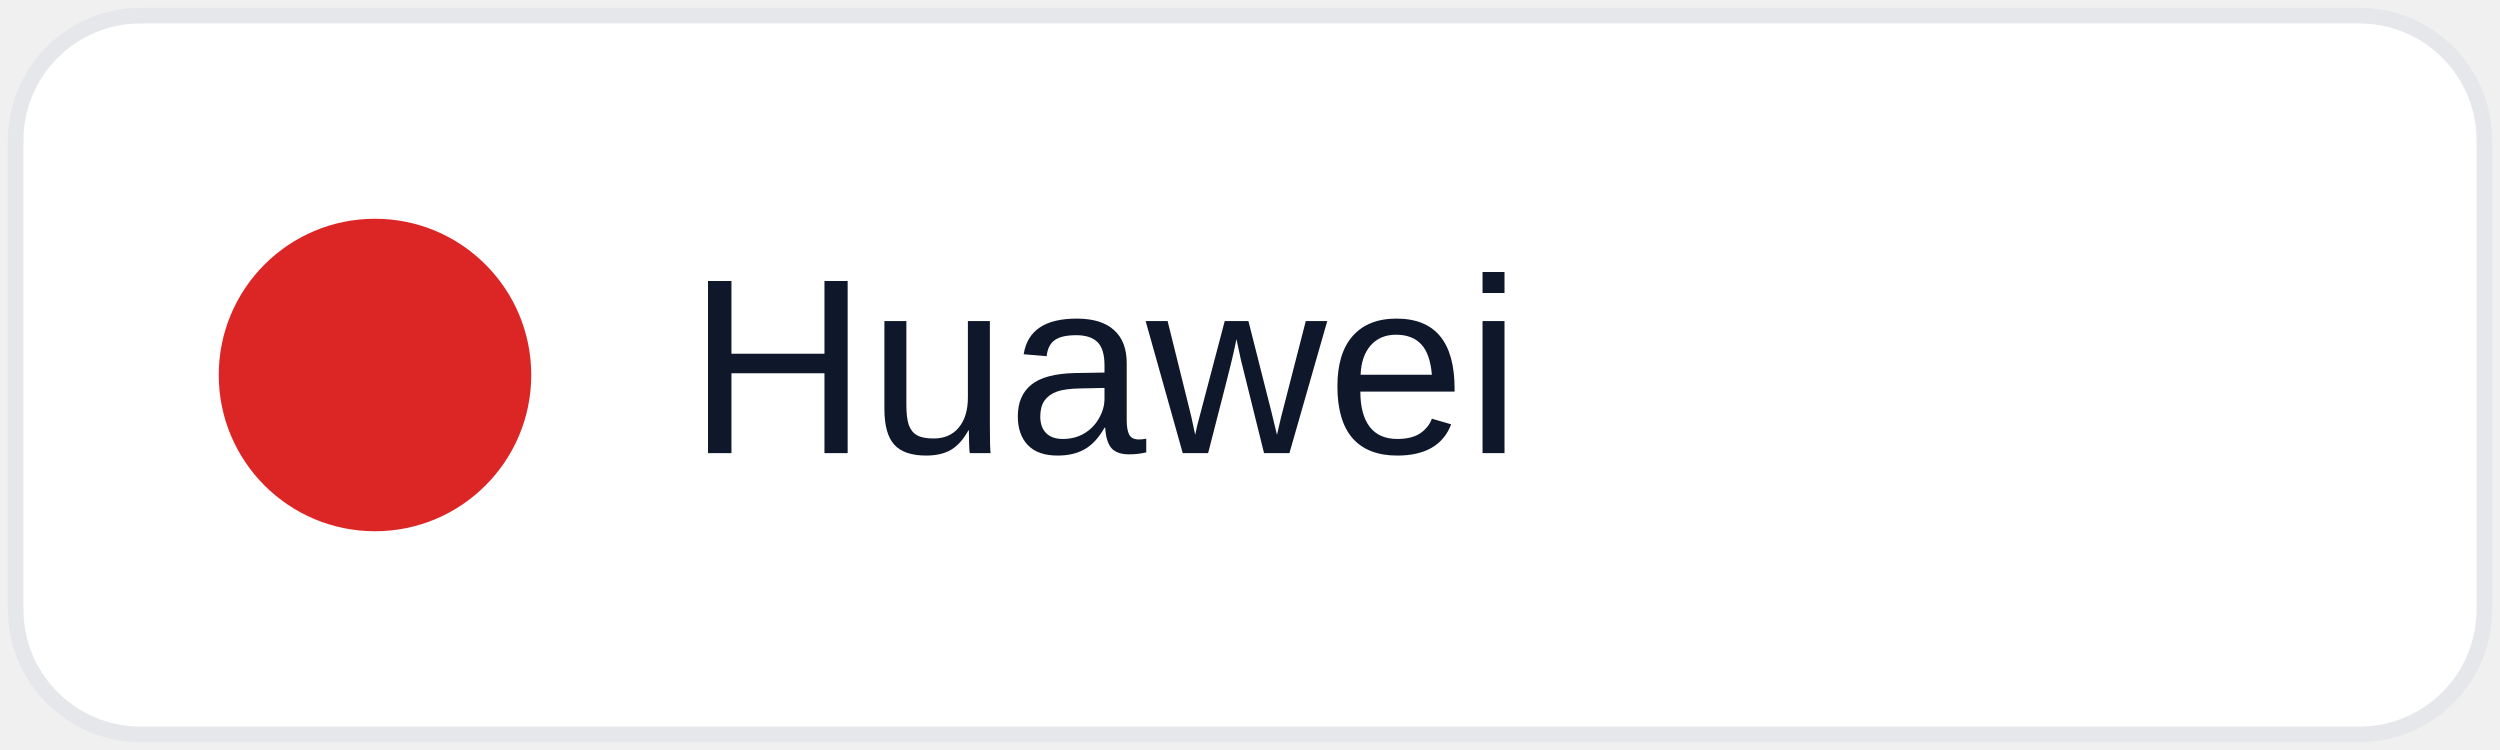
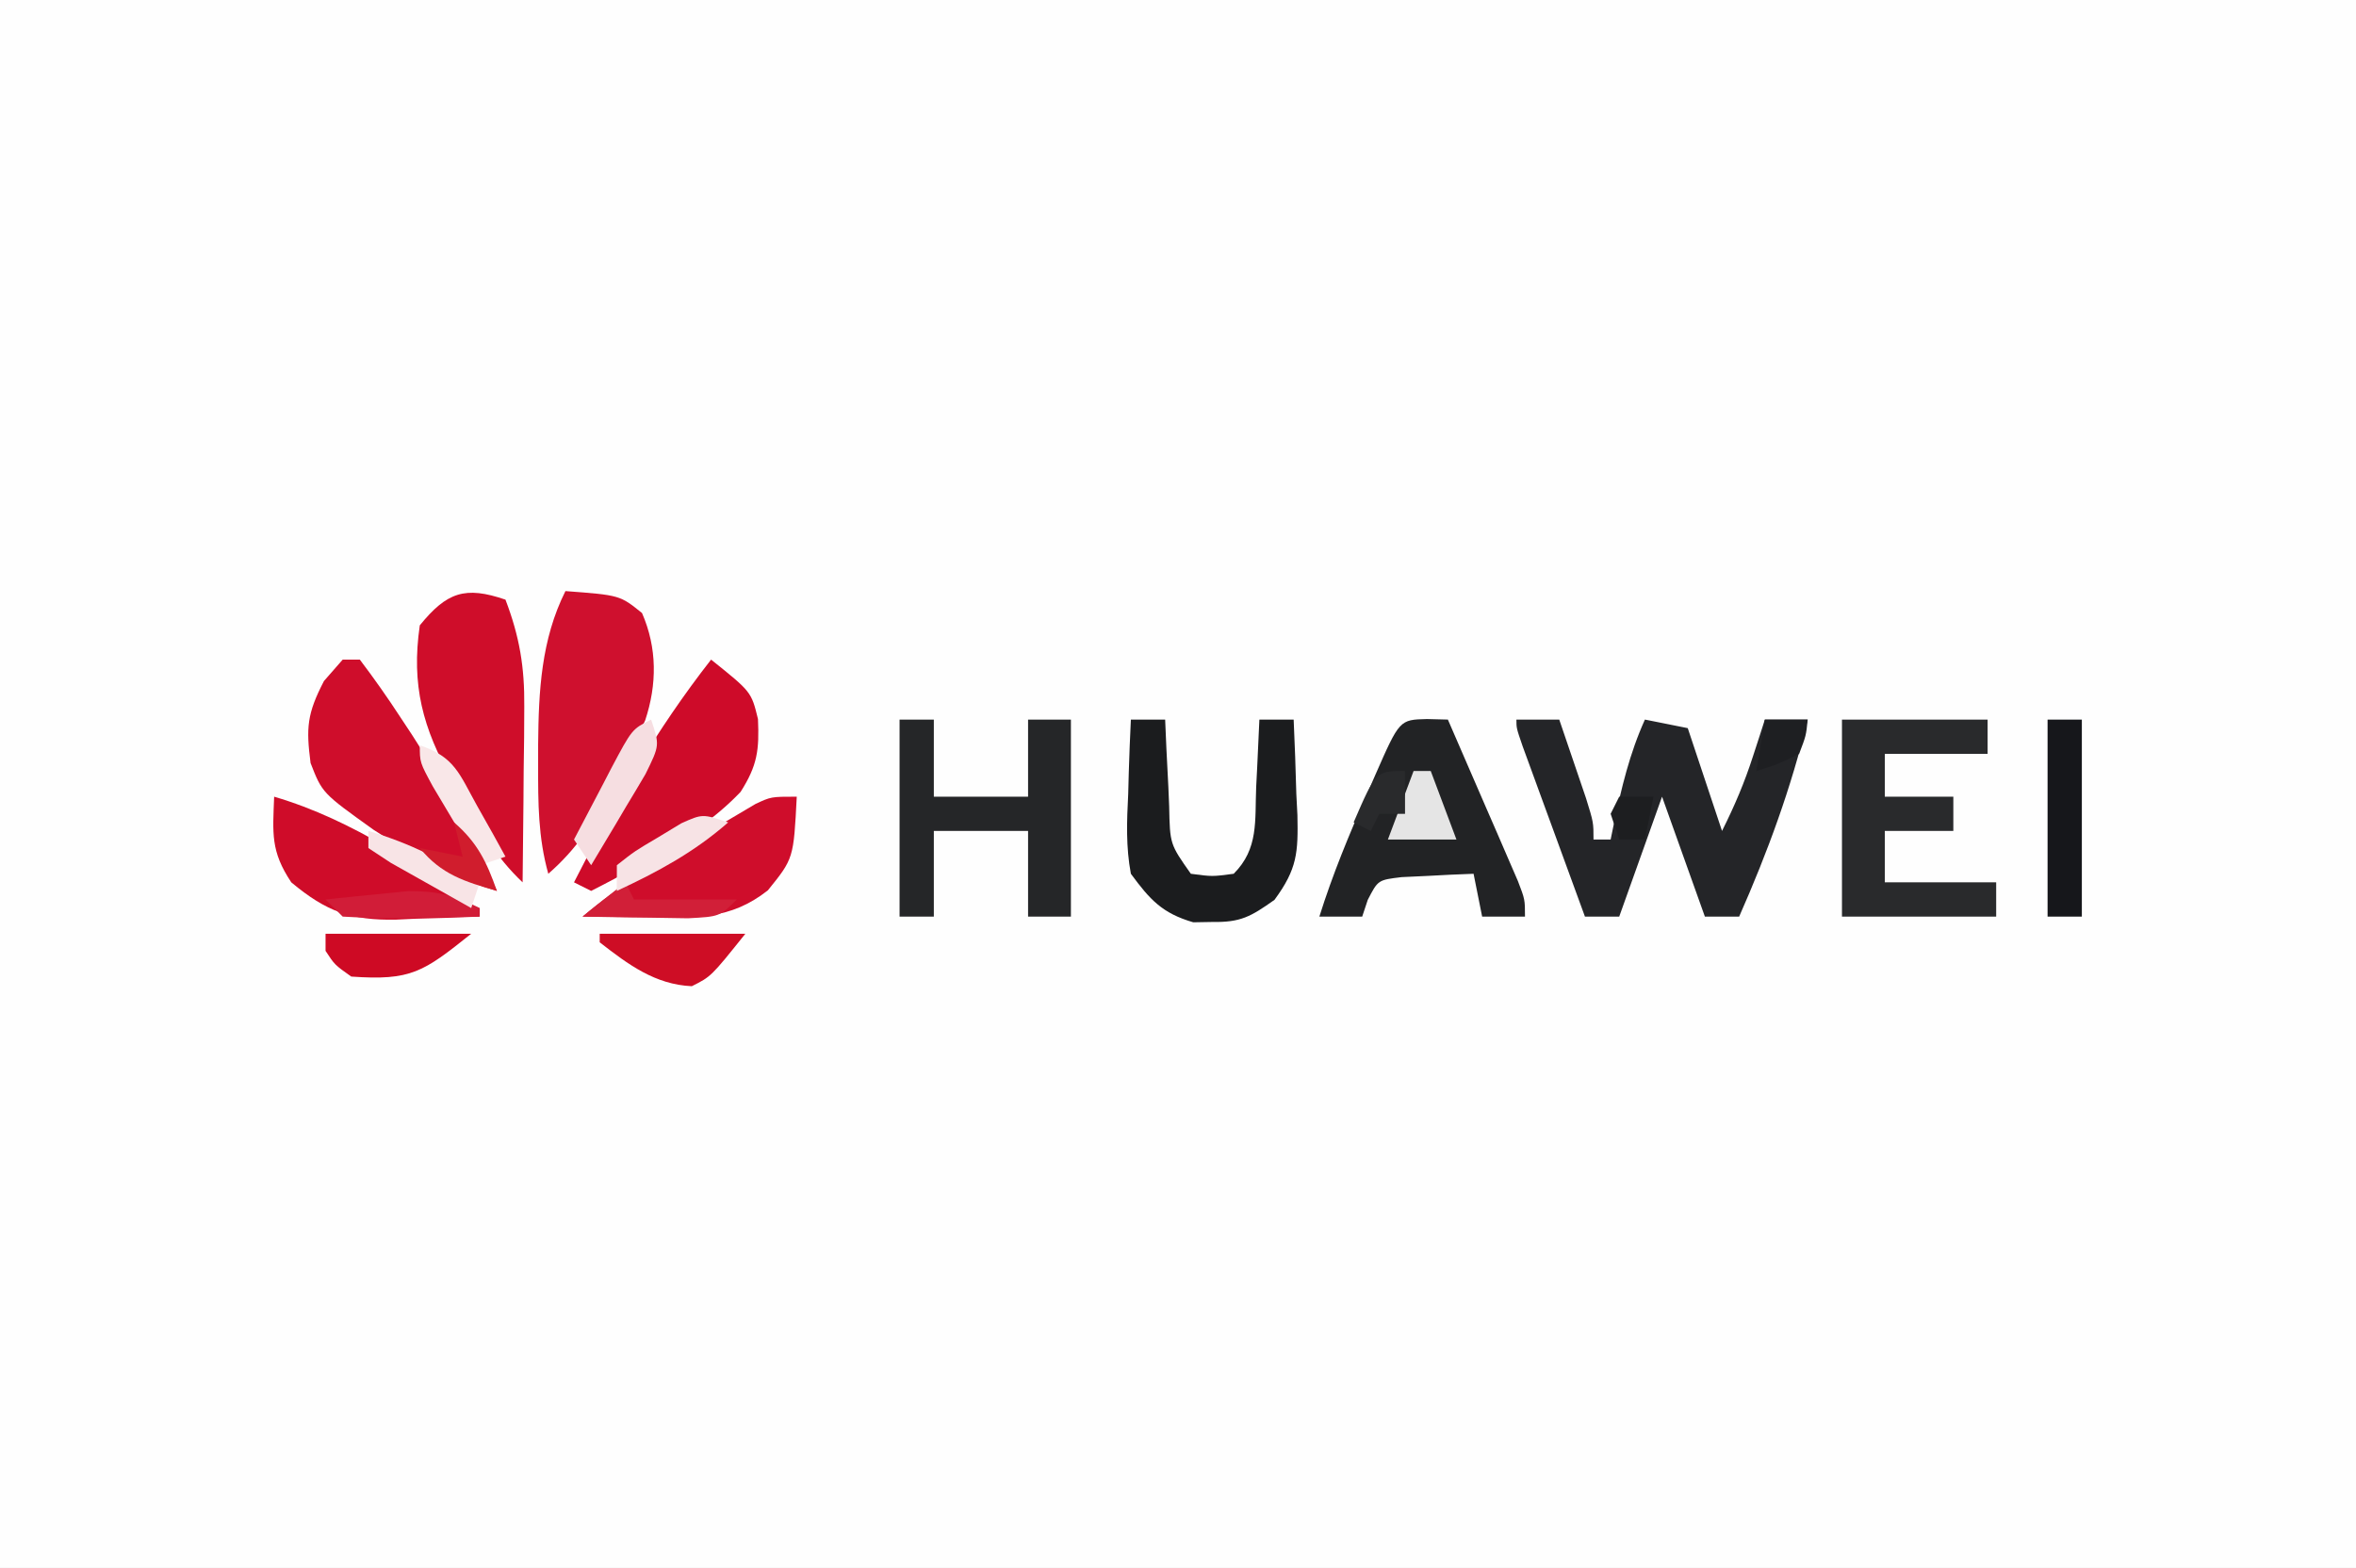
- <svg xmlns="http://www.w3.org/2000/svg" width="160" height="48" viewBox="0 0 160 48" role="img" aria-label="Huawei">
-   <rect x="1" y="1" width="158" height="46" rx="8" fill="white" stroke="#E5E7EB" />
-   <circle cx="24" cy="24" r="10" fill="#DC2626" />
-   <text x="44" y="29" font-family="Segoe UI, Arial, sans-serif" font-size="16" fill="#0F172A">Huawei</text>
+ <svg xmlns="http://www.w3.org/2000/svg" version="1.1" width="275" height="183">
+   <path d="M0 0 C90.75 0 181.5 0 275 0 C275 60.39 275 120.78 275 183 C184.25 183 93.5 183 0 183 C0 122.61 0 62.22 0 0 Z " fill="#FEFEFE" transform="translate(0,0)" />
+   <path d="M0 0 C1.65 0 3.3 0 5 0 C5.67 1.957 6.336 3.916 7 5.875 C7.557 7.511 7.557 7.511 8.125 9.18 C9 12 9 12 9 14 C9.66 14 10.32 14 11 14 C11.182 13.112 11.182 13.112 11.367 12.207 C12.267 7.962 13.205 3.976 15 0 C17.475 0.495 17.475 0.495 20 1 C21.32 4.96 22.64 8.92 24 13 C25.493 10.015 26.61 7.388 27.625 4.25 C27.885 3.451 28.146 2.652 28.414 1.828 C28.607 1.225 28.801 0.622 29 0 C30.65 0 32.3 0 34 0 C32.058 8.021 29.332 15.455 26 23 C24.68 23 23.36 23 22 23 C20.35 18.38 18.7 13.76 17 9 C15.35 13.62 13.7 18.24 12 23 C10.68 23 9.36 23 8 23 C6.664 19.355 5.332 15.709 4 12.062 C3.618 11.022 3.237 9.981 2.844 8.908 C2.483 7.919 2.122 6.929 1.75 5.91 C1.415 4.994 1.08 4.077 0.734 3.133 C0 1 0 1 0 0 Z " fill="#242528" transform="translate(177,84)" />
+   <path d="M0 0 C6.355 0.48 6.355 0.48 8.938 2.562 C10.72 6.652 10.699 10.886 9.31 15.086 C8.368 17.191 7.34 19.218 6.25 21.25 C5.902 21.944 5.554 22.637 5.195 23.352 C3.226 27.159 1.272 30.141 -2 33 C-3.194 28.734 -3.192 24.717 -3.188 20.312 C-3.187 19.507 -3.187 18.701 -3.187 17.871 C-3.128 11.66 -2.834 5.668 0 0 Z " fill="#CF102E" transform="translate(66,69)" />
+   <path d="M0 0 C1.648 4.328 2.239 7.87 2.195 12.492 C2.186 14.29 2.186 14.29 2.176 16.125 C2.159 17.363 2.142 18.6 2.125 19.875 C2.116 21.136 2.107 22.396 2.098 23.695 C2.074 26.797 2.041 29.898 2 33 C-1.107 30.069 -3.055 26.7 -5.125 23 C-5.485 22.371 -5.844 21.742 -6.215 21.094 C-9.657 15.009 -11.014 9.97 -10 3 C-6.846 -0.875 -4.72 -1.618 0 0 Z " fill="#CF0D2A" transform="translate(59,70)" />
+   <path d="M0 0 C1.207 0.031 1.207 0.031 2.438 0.062 C3.943 3.518 5.441 6.978 6.938 10.438 C7.367 11.422 7.796 12.407 8.238 13.422 C8.847 14.833 8.847 14.833 9.469 16.273 C9.846 17.143 10.223 18.012 10.611 18.908 C11.438 21.062 11.438 21.062 11.438 23.062 C9.787 23.062 8.137 23.062 6.438 23.062 C5.942 20.587 5.942 20.587 5.438 18.062 C3.645 18.122 1.853 18.211 0.062 18.312 C-0.935 18.359 -1.933 18.405 -2.961 18.453 C-5.715 18.784 -5.715 18.784 -6.914 21.109 C-7.128 21.754 -7.342 22.398 -7.562 23.062 C-9.213 23.062 -10.863 23.062 -12.562 23.062 C-11.018 18.135 -9.081 13.466 -7 8.75 C-6.525 7.658 -6.525 7.658 -6.041 6.545 C-3.202 0.078 -3.202 0.078 0 0 Z " fill="#222325" transform="translate(166.5625,83.9375)" />
+   <path d="M0 0 C1.32 0 2.64 0 4 0 C4 2.97 4 5.94 4 9 C7.63 9 11.26 9 15 9 C15 6.03 15 3.06 15 0 C16.65 0 18.3 0 20 0 C20 7.59 20 15.18 20 23 C18.35 23 16.7 23 15 23 C15 19.7 15 16.4 15 13 C11.37 13 7.74 13 4 13 C4 16.3 4 19.6 4 23 C2.68 23 1.36 23 0 23 C0 15.41 0 7.82 0 0 Z " fill="#252628" transform="translate(105,84)" />
+   <path d="M0 0 C5.61 0 11.22 0 17 0 C17 1.32 17 2.64 17 4 C13.04 4 9.08 4 5 4 C5 5.65 5 7.3 5 9 C7.64 9 10.28 9 13 9 C13 10.32 13 11.64 13 13 C10.36 13 7.72 13 5 13 C5 14.98 5 16.96 5 19 C9.29 19 13.58 19 18 19 C18 20.32 18 21.64 18 23 C12.06 23 6.12 23 0 23 C0 15.41 0 7.82 0 0 Z " fill="#292A2C" transform="translate(215,84)" />
+   <path d="M0 0 C0.66 0 1.32 0 2 0 C3.684 2.217 5.23 4.424 6.75 6.75 C7.195 7.424 7.64 8.097 8.099 8.791 C11.9 14.641 15.093 20.654 18 27 C13.678 25.712 10.161 24.067 6.375 21.625 C5.455 21.04 4.534 20.455 3.586 19.852 C-2.388 15.574 -2.388 15.574 -3.75 12.07 C-4.278 7.963 -4.171 6.33 -2.188 2.5 C-1.466 1.675 -0.744 0.85 0 0 Z " fill="#CF0D2B" transform="translate(40,77)" />
+   <path d="M0 0 C4.697 3.758 4.697 3.758 5.473 6.938 C5.629 10.525 5.421 12.34 3.441 15.445 C0.402 18.626 -2.844 20.673 -6.625 22.875 C-7.306 23.29 -7.986 23.705 -8.688 24.133 C-10.418 25.159 -12.206 26.088 -14 27 C-14.66 26.67 -15.32 26.34 -16 26 C-11.303 16.742 -6.413 8.204 0 0 Z " fill="#CE0B29" transform="translate(83,77)" />
+   <path d="M0 0 C1.32 0 2.64 0 4 0 C4.049 1.132 4.098 2.264 4.148 3.43 C4.223 4.911 4.299 6.393 4.375 7.875 C4.406 8.621 4.437 9.368 4.469 10.137 C4.556 14.535 4.556 14.535 7 18 C9.5 18.333 9.5 18.333 12 18 C14.934 15.066 14.462 11.817 14.625 7.875 C14.683 6.744 14.683 6.744 14.742 5.59 C14.837 3.727 14.919 1.864 15 0 C16.32 0 17.64 0 19 0 C19.135 2.897 19.234 5.788 19.312 8.688 C19.354 9.504 19.396 10.321 19.439 11.162 C19.528 15.53 19.426 17.421 16.762 21.043 C13.999 23.001 12.822 23.683 9.5 23.625 C8.768 23.638 8.036 23.651 7.281 23.664 C3.657 22.609 2.227 21.028 0 18 C-0.59 14.867 -0.475 11.861 -0.312 8.688 C-0.29 7.852 -0.267 7.016 -0.244 6.154 C-0.186 4.102 -0.096 2.051 0 0 Z " fill="#1B1C1E" transform="translate(132,84)" />
+   <path d="M0 0 C-0.367 7.217 -0.367 7.217 -3.375 10.938 C-7.804 14.417 -11.8 14.124 -17.188 14.062 C-17.937 14.058 -18.687 14.053 -19.459 14.049 C-21.306 14.037 -23.153 14.019 -25 14 C-20.746 10.373 -16.178 7.57 -11.375 4.75 C-10.612 4.291 -9.849 3.832 -9.062 3.359 C-8.328 2.926 -7.593 2.493 -6.836 2.047 C-5.839 1.457 -5.839 1.457 -4.822 0.854 C-3 0 -3 0 0 0 Z " fill="#CF0D2B" transform="translate(93,93)" />
+   <path d="M0 0 C4.729 1.403 8.874 3.416 13.125 5.875 C13.732 6.214 14.339 6.553 14.965 6.902 C18.466 8.909 21.297 11.001 24 14 C21.457 14.109 18.919 14.188 16.375 14.25 C15.662 14.284 14.949 14.317 14.215 14.352 C9.003 14.447 6.13 13.448 2 10 C-0.429 6.356 -0.162 4.288 0 0 Z " fill="#CF0C29" transform="translate(32,93)" />
+   <path d="M0 0 C1.32 0 2.64 0 4 0 C4 7.59 4 15.18 4 23 C2.68 23 1.36 23 0 23 C0 15.41 0 7.82 0 0 Z " fill="#16171B" transform="translate(239,84)" />
+   <path d="M0 0 C5.61 0 11.22 0 17 0 C13 5 13 5 10.75 6.125 C6.464 5.93 3.333 3.597 0 1 C0 0.67 0 0.34 0 0 Z " fill="#CE0D25" transform="translate(70,109)" />
+   <path d="M0 0 C5.61 0 11.22 0 17 0 C11.39 4.488 9.981 5.49 3 5 C1.062 3.625 1.062 3.625 0 2 C0 1.34 0 0.68 0 0 Z " fill="#CE0A24" transform="translate(38,109)" />
+   <path d="M0 0 C1 3 1 3 -0.652 6.355 C-1.404 7.639 -2.166 8.916 -2.938 10.188 C-3.517 11.169 -3.517 11.169 -4.107 12.17 C-5.063 13.785 -6.03 15.393 -7 17 C-7.66 16.01 -8.32 15.02 -9 14 C-7.882 11.85 -6.756 9.705 -5.625 7.562 C-5.308 6.951 -4.991 6.339 -4.664 5.709 C-2.227 1.113 -2.227 1.113 0 0 Z " fill="#F6DEE1" transform="translate(76,84)" />
+   <path d="M0 0 C0.33 0.66 0.66 1.32 1 2 C4.96 2 8.92 2 13 2 C11 4 11 4 7.305 4.195 C5.828 4.182 4.351 4.158 2.875 4.125 C2.121 4.116 1.367 4.107 0.59 4.098 C-1.274 4.074 -3.137 4.038 -5 4 C-3.35 2.68 -1.7 1.36 0 0 Z " fill="#D11F38" transform="translate(73,103)" />
+   <path d="M0 0 C0 0.33 0 0.66 0 1 C-2.625 1.054 -5.249 1.094 -7.875 1.125 C-8.621 1.142 -9.368 1.159 -10.137 1.176 C-12.092 1.193 -14.047 1.103 -16 1 C-16.66 0.34 -17.32 -0.32 -18 -1 C-15.939 -1.223 -13.876 -1.428 -11.812 -1.625 C-10.664 -1.741 -9.515 -1.857 -8.332 -1.977 C-4.967 -2 -2.988 -1.474 0 0 Z " fill="#D11D38" transform="translate(56,106)" />
+   <path d="M0 0 C0.66 0 1.32 0 2 0 C2.99 2.64 3.98 5.28 5 8 C2.36 8 -0.28 8 -3 8 C-2.01 5.36 -1.02 2.72 0 0 Z " fill="#E5E5E5" transform="translate(165,90)" />
+   <path d="M0 0 C4.092 1.364 4.615 3.348 6.688 7.062 C7.31 8.167 7.933 9.272 8.574 10.41 C9.045 11.265 9.515 12.119 10 13 C9.01 13.33 8.02 13.66 7 14 C5.828 12.045 4.663 10.086 3.5 8.125 C2.85 7.034 2.201 5.944 1.531 4.82 C0 2 0 2 0 0 Z " fill="#F9E7E8" transform="translate(49,87)" />
+   <path d="M0 0 C-4.013 3.511 -8.21 5.765 -13 8 C-13 7.01 -13 6.02 -13 5 C-10.918 3.359 -10.918 3.359 -8.188 1.75 C-7.294 1.209 -6.401 0.667 -5.48 0.109 C-3 -1 -3 -1 0 0 Z " fill="#F7E3E5" transform="translate(85,96)" />
+   <path d="M0 0 C4.827 1.413 8.716 3.43 13 6 C12.67 6.99 12.34 7.98 12 9 C9.995 7.884 7.996 6.757 6 5.625 C4.886 4.999 3.772 4.372 2.625 3.727 C1.759 3.157 0.892 2.587 0 2 C0 1.34 0 0.68 0 0 Z " fill="#F8E4E6" transform="translate(43,97)" />
+   <path d="M0 0 C2.724 2.353 3.814 4.625 5 8 C1.225 6.909 -1.47 6.092 -4 3 C-1.525 3.495 -1.525 3.495 1 4 C0.67 2.68 0.34 1.36 0 0 Z " fill="#D01D2D" transform="translate(53,96)" />
+   <path d="M0 0 C1.65 0 3.3 0 5 0 C4.812 1.875 4.812 1.875 4 4 C1.438 5.25 1.438 5.25 -1 6 C-0.67 4.02 -0.34 2.04 0 0 Z " fill="#1E1F22" transform="translate(206,84)" />
+   <path d="M0 0 C0 1.65 0 3.3 0 5 C-0.99 5 -1.98 5 -3 5 C-3.33 5.66 -3.66 6.32 -4 7 C-4.66 6.67 -5.32 6.34 -6 6 C-3.4 0 -3.4 0 0 0 Z " fill="#292A2C" transform="translate(164,90)" />
+   <path d="M0 0 C1.32 0 2.64 0 4 0 C3.67 1.65 3.34 3.3 3 5 C2.01 5 1.02 5 0 5 C-0.33 4.01 -0.66 3.02 -1 2 C-0.67 1.34 -0.34 0.68 0 0 Z " fill="#1D1E20" transform="translate(189,93)" />
</svg>
